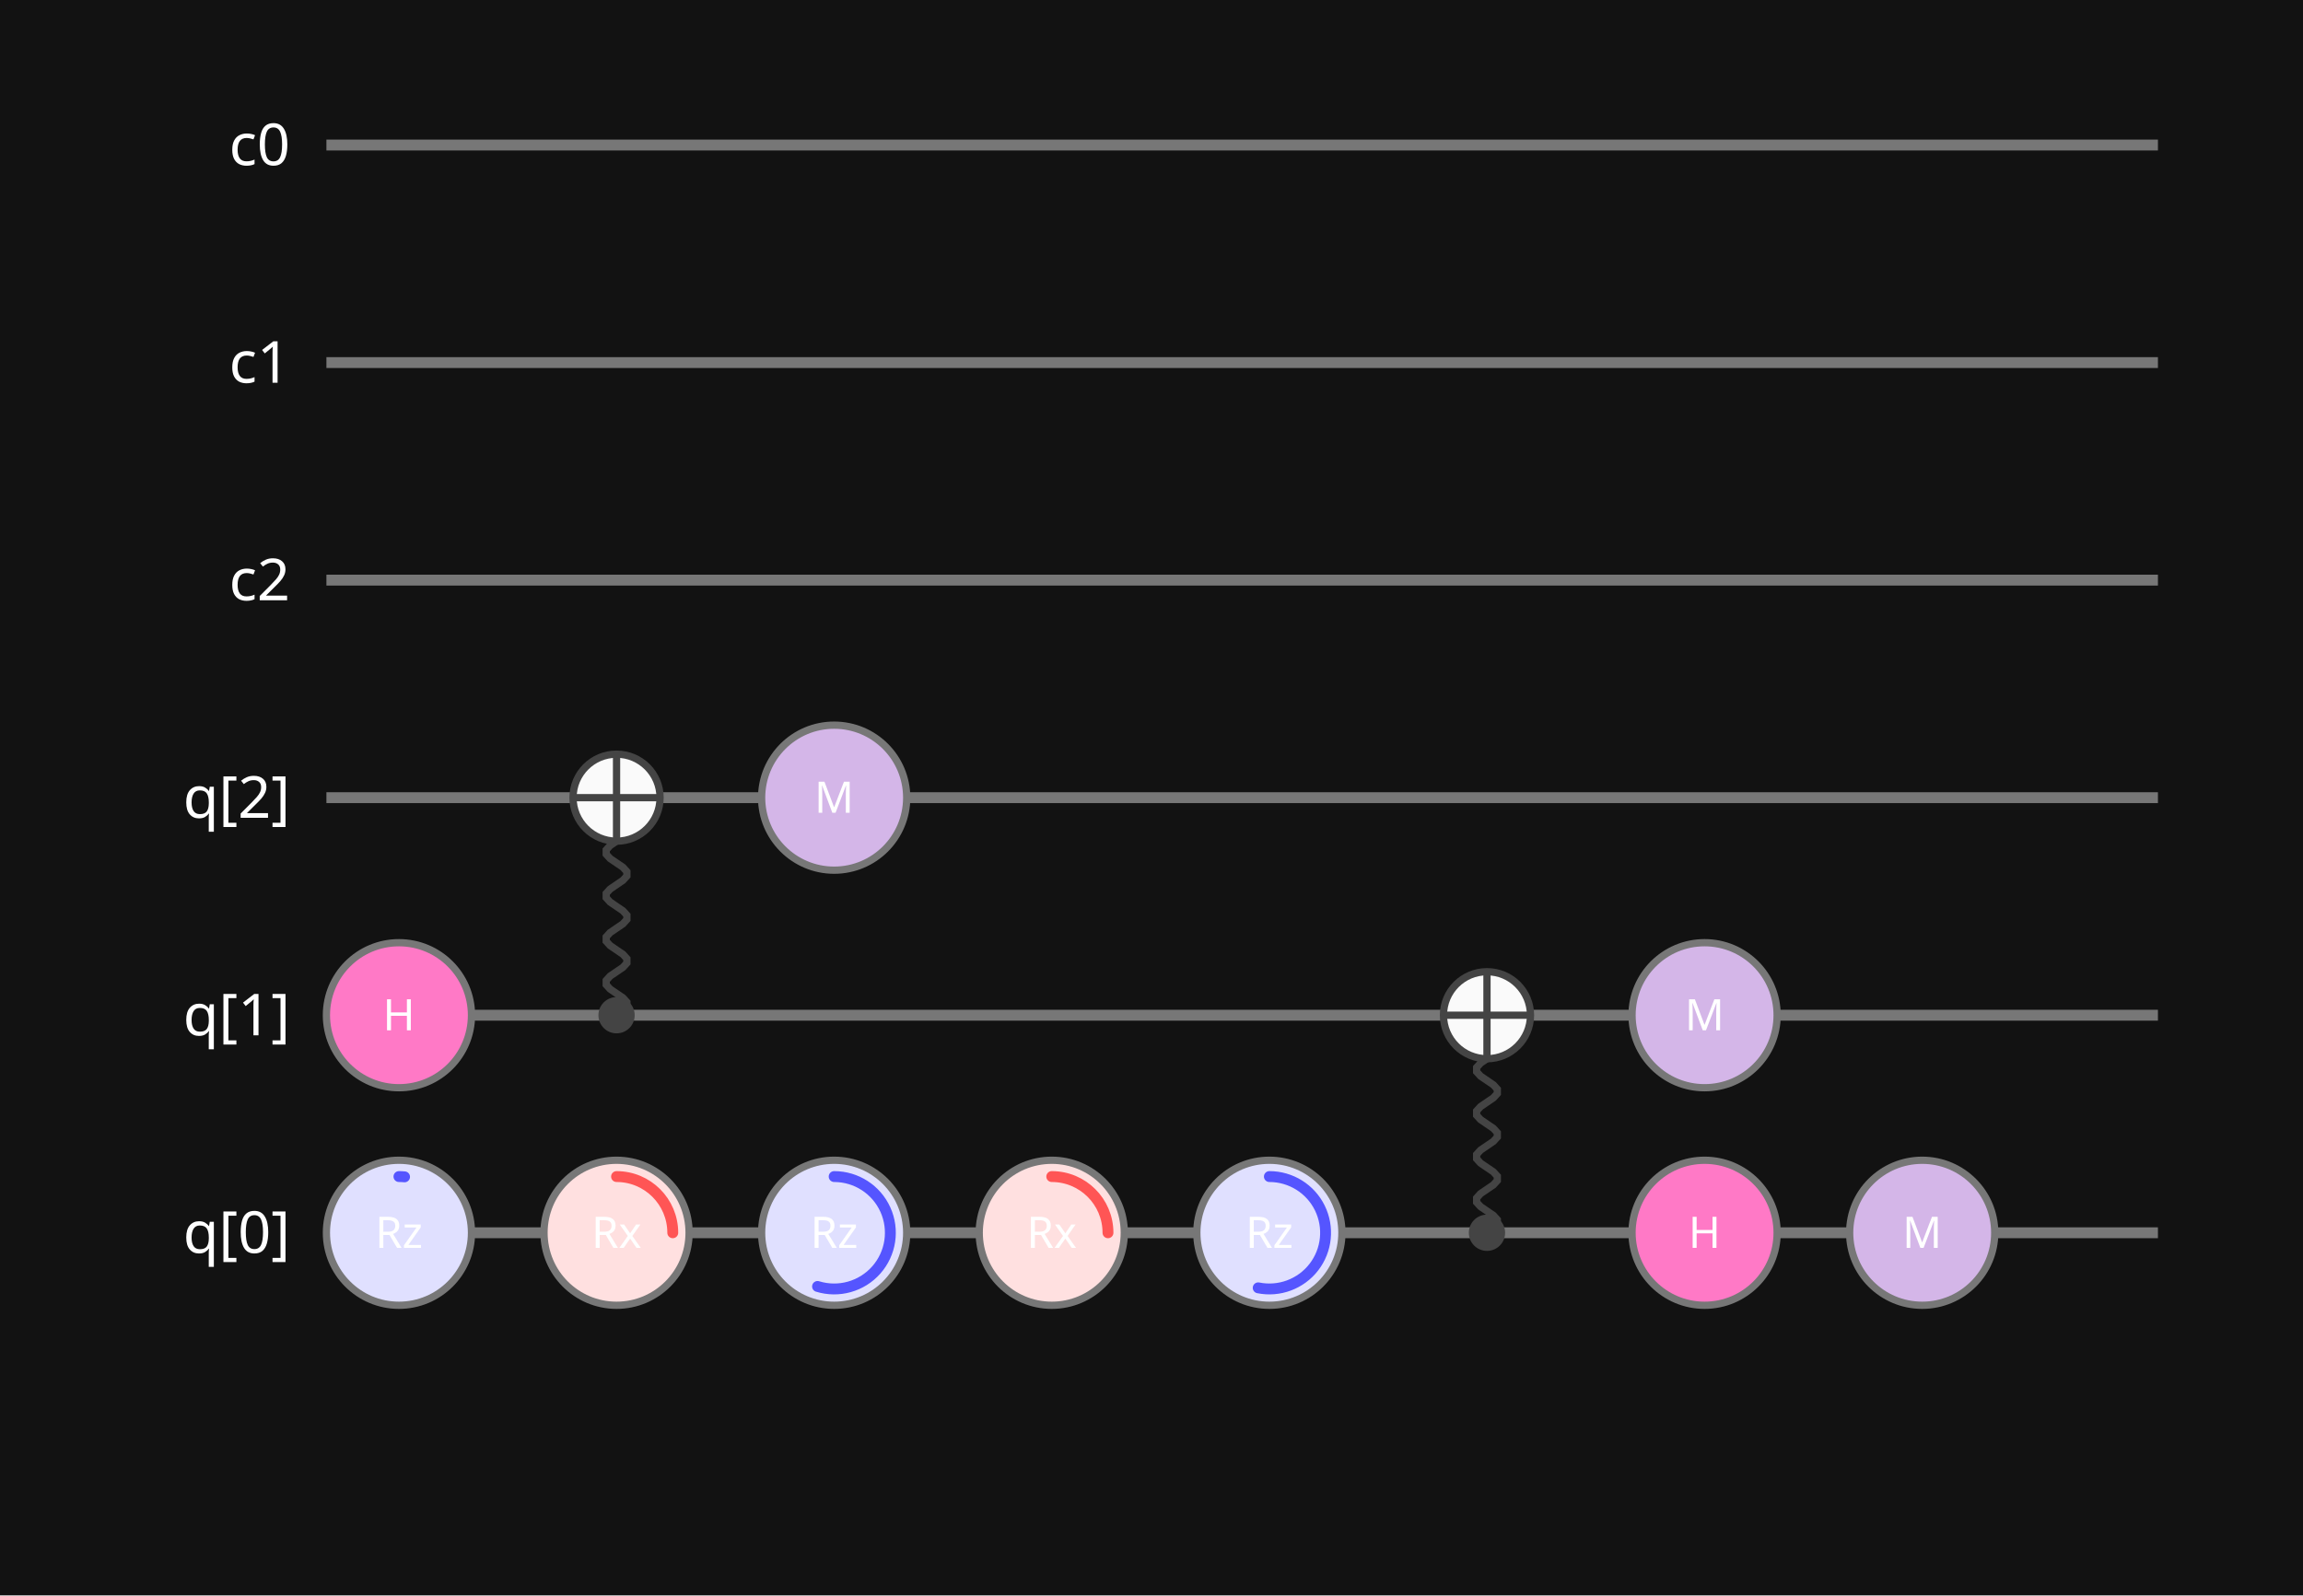
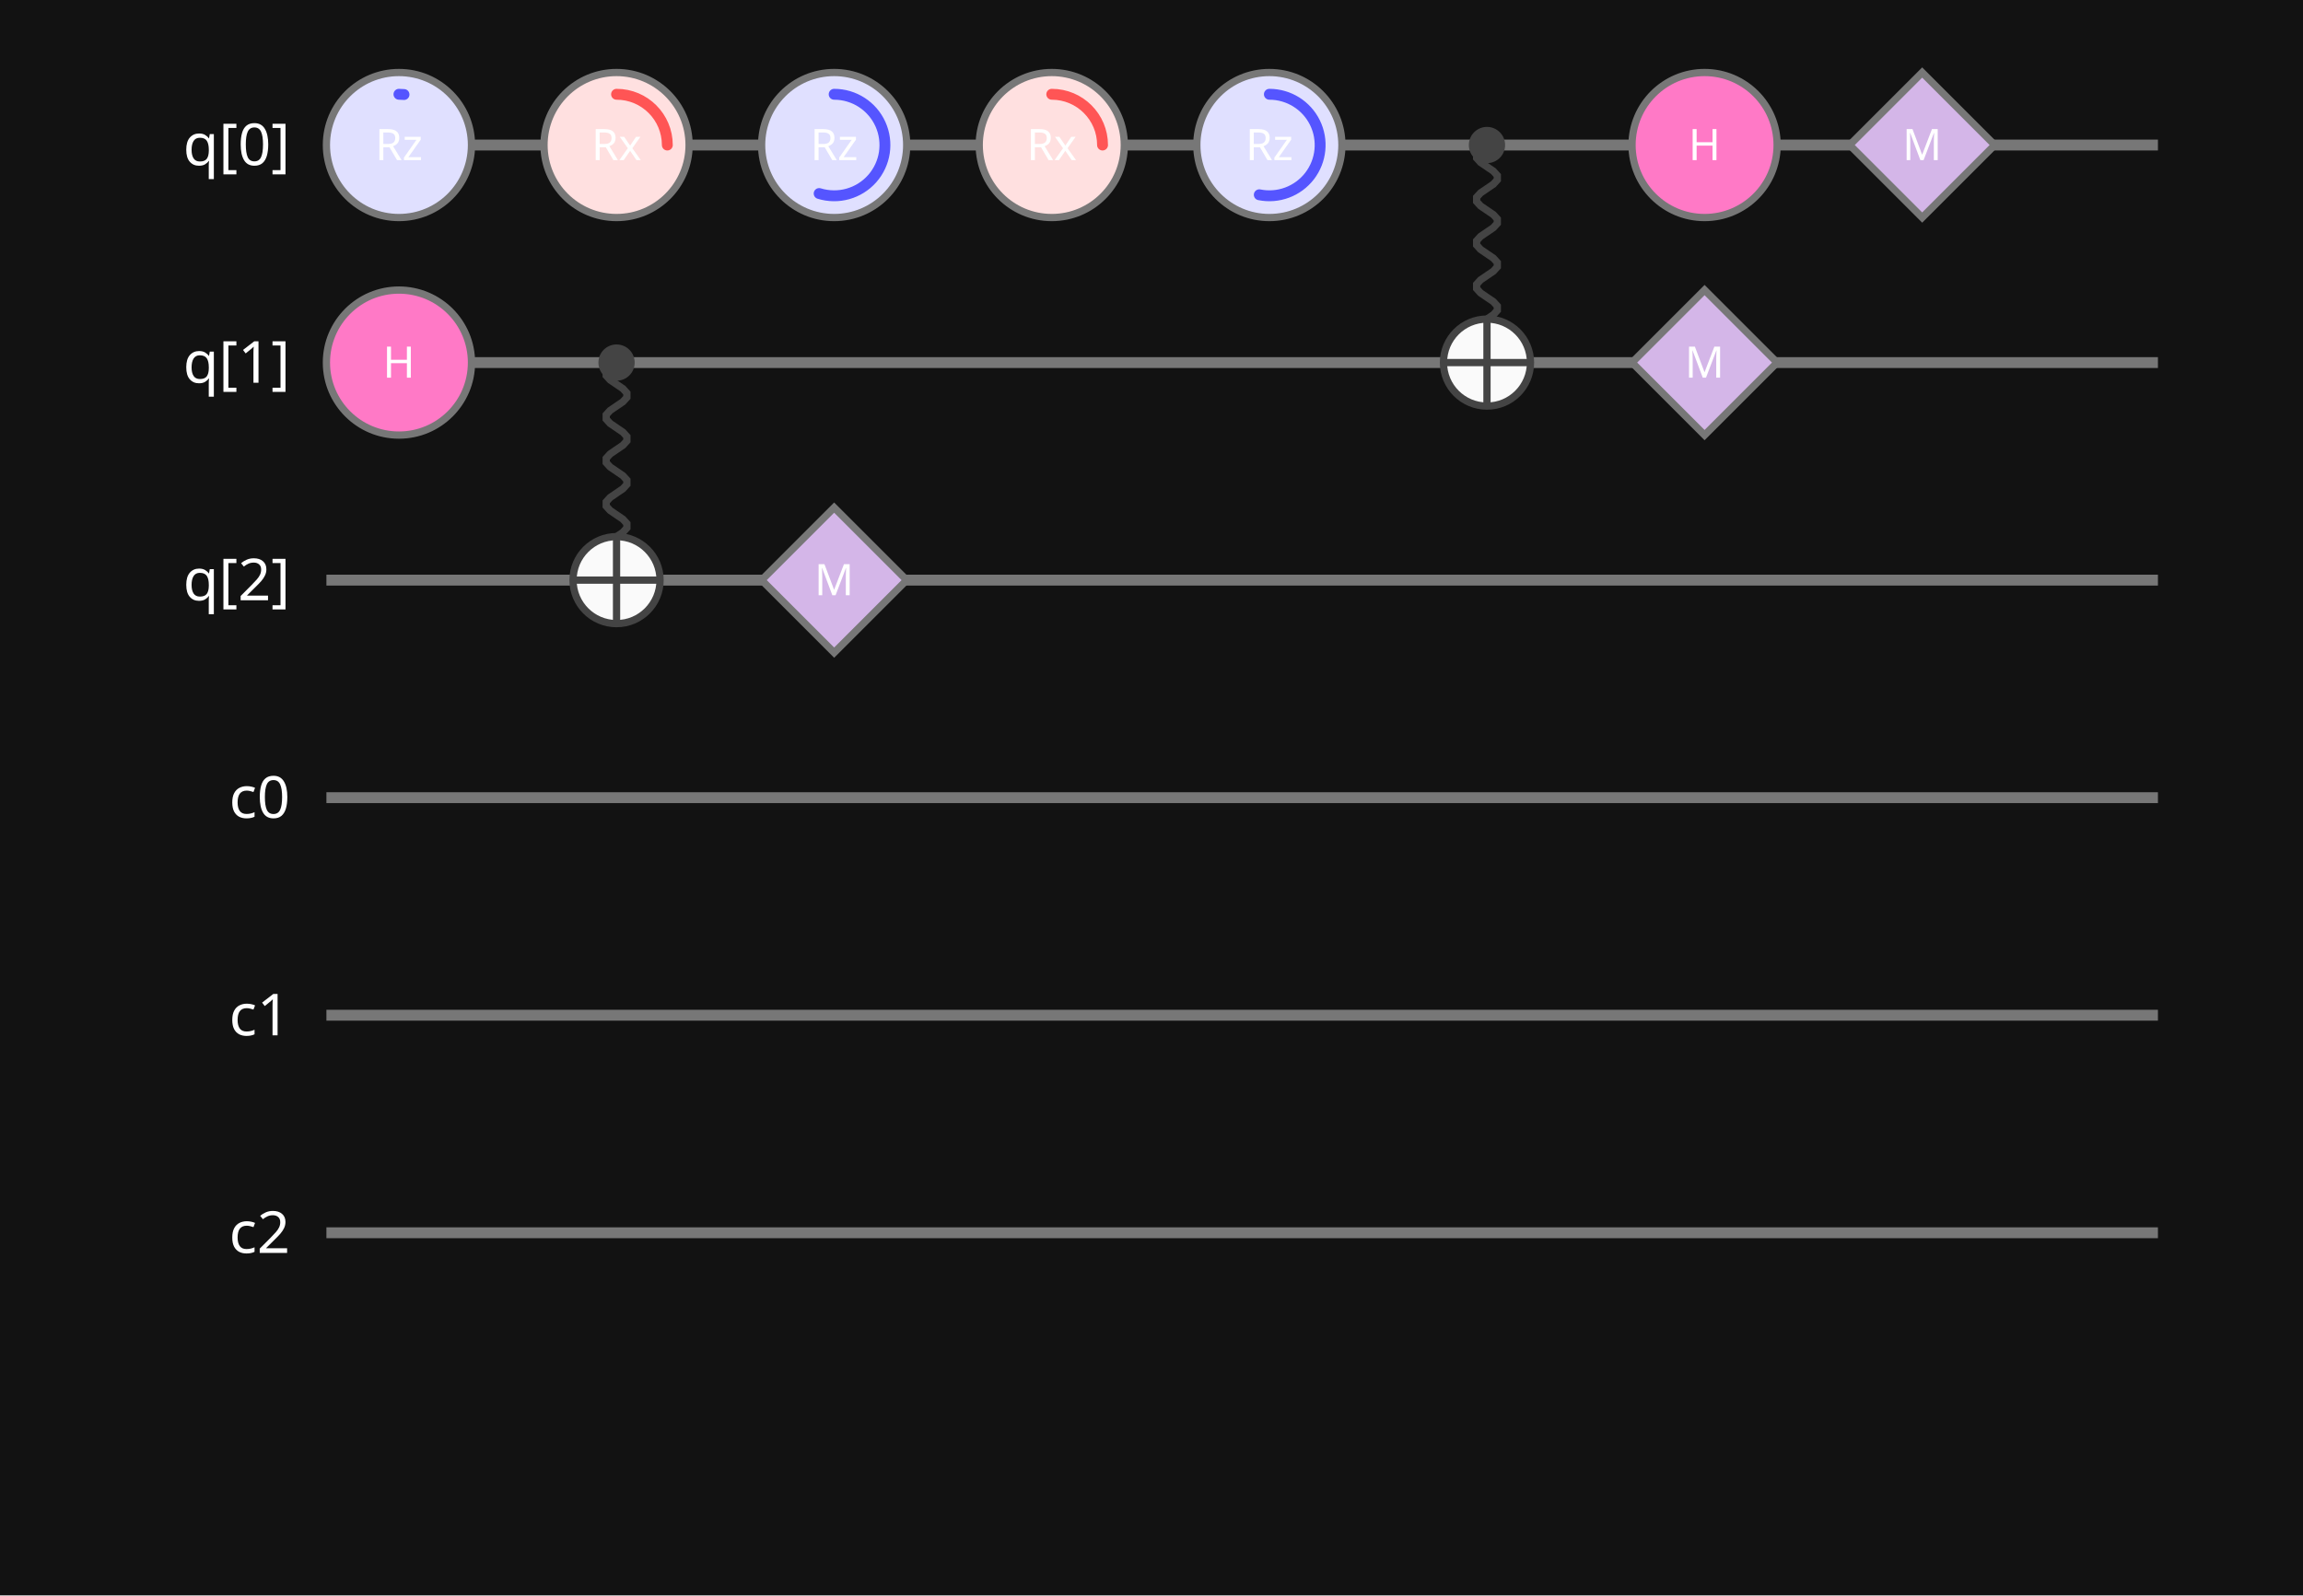
<svg xmlns="http://www.w3.org/2000/svg" width="635.0" height="440" viewBox="0 0 635.0 440">
  <rect width="100%" height="100%" fill="#121212" />
-   <text x="80" y="40" fill="#ffffff" font-family="calibri" font-size="16" text-anchor="end" dominant-baseline="middle">c0</text>
-   <text x="80" y="100" fill="#ffffff" font-family="calibri" font-size="16" text-anchor="end" dominant-baseline="middle">c1</text>
-   <text x="80" y="160" fill="#ffffff" font-family="calibri" font-size="16" text-anchor="end" dominant-baseline="middle">c2</text>
-   <text x="80" y="340" fill="#ffffff" font-family="calibri" font-size="16" text-anchor="end" dominant-baseline="middle">q[0]</text>
-   <text x="80" y="280" fill="#ffffff" font-family="calibri" font-size="16" text-anchor="end" dominant-baseline="middle">q[1]</text>
-   <text x="80" y="220" fill="#ffffff" font-family="calibri" font-size="16" text-anchor="end" dominant-baseline="middle">q[2]</text>
+   <text x="80" y="40" fill="#ffffff" font-family="calibri" font-size="16" text-anchor="end" dominant-baseline="middle">q[0]</text>
+   <text x="80" y="100" fill="#ffffff" font-family="calibri" font-size="16" text-anchor="end" dominant-baseline="middle">q[1]</text>
+   <text x="80" y="160" fill="#ffffff" font-family="calibri" font-size="16" text-anchor="end" dominant-baseline="middle">q[2]</text>
+   <text x="80" y="220" fill="#ffffff" font-family="calibri" font-size="16" text-anchor="end" dominant-baseline="middle">c0</text>
+   <text x="80" y="280" fill="#ffffff" font-family="calibri" font-size="16" text-anchor="end" dominant-baseline="middle">c1</text>
+   <text x="80" y="340" fill="#ffffff" font-family="calibri" font-size="16" text-anchor="end" dominant-baseline="middle">c2</text>
  <line x1="90" y1="40" x2="595.0" y2="40" stroke="#777777" stroke-width="3" stroke-dasharray="" />
  <line x1="90" y1="100" x2="595.0" y2="100" stroke="#777777" stroke-width="3" stroke-dasharray="" />
  <line x1="90" y1="160" x2="595.0" y2="160" stroke="#777777" stroke-width="3" stroke-dasharray="" />
+   <line x1="90" y1="220" x2="595.0" y2="220" stroke="#777777" stroke-width="3" stroke-dasharray="" />
+   <line x1="90" y1="280" x2="595.0" y2="280" stroke="#777777" stroke-width="3" stroke-dasharray="" />
  <line x1="90" y1="340" x2="595.0" y2="340" stroke="#777777" stroke-width="3" stroke-dasharray="" />
-   <line x1="90" y1="280" x2="595.0" y2="280" stroke="#777777" stroke-width="3" stroke-dasharray="" />
-   <line x1="90" y1="220" x2="595.0" y2="220" stroke="#777777" stroke-width="3" stroke-dasharray="" />
-   <circle cx="110.0" cy="340" r="20" fill="#e0e0ff" stroke="#777777" stroke-width="2" />
-   <path d="M 110.0 324.5 A 15.5 15.5 0 0 1 111.547 324.577" fill="none" stroke="#5555ff" stroke-width="3" stroke-linecap="round" />
-   <text x="110.0" y="340" fill="#ffffff" font-family="sans-serif" font-size="12" text-anchor="middle" dominant-baseline="middle">Rz</text>
-   <circle cx="110.0" cy="280" r="20" fill="#ff79c6" stroke="#777777" stroke-width="2" />
-   <text x="110.0" y="280" fill="#ffffff" font-family="sans-serif" font-size="12" text-anchor="middle" dominant-baseline="middle">H</text>
-   <circle cx="170.0" cy="340" r="20" fill="#ffe0e0" stroke="#777777" stroke-width="2" />
-   <path d="M 170.0 324.5 A 15.5 15.5 0 0 1 185.5 340.0" fill="none" stroke="#ff5555" stroke-width="3" stroke-linecap="round" />
-   <text x="170.0" y="340" fill="#ffffff" font-family="sans-serif" font-size="12" text-anchor="middle" dominant-baseline="middle">Rx</text>
-   <path d="M 170.0 280.0 L 171.763 278.8 L 172.853 277.6 L 172.853 276.4 L 171.763 275.2 L 170.0 274.0 L 168.237 272.8 L 167.147 271.6 L 167.147 270.4 L 168.237 269.2 L 170.0 268.0 L 171.763 266.8 L 172.853 265.6 L 172.853 264.4 L 171.763 263.2 L 170.0 262.0 L 168.237 260.8 L 167.147 259.6 L 167.147 258.4 L 168.237 257.2 L 170.0 256.0 L 171.763 254.8 L 172.853 253.6 L 172.853 252.4 L 171.763 251.2 L 170.0 250.0 L 168.237 248.8 L 167.147 247.6 L 167.147 246.4 L 168.237 245.2 L 170.0 244.0 L 171.763 242.8 L 172.853 241.6 L 172.853 240.4 L 171.763 239.2 L 170.0 238.0 L 168.237 236.8 L 167.147 235.6 L 167.147 234.4 L 168.237 233.2 L 170.0 232.0 L 171.763 230.8 L 172.853 229.6 L 172.853 228.4 L 171.763 227.2 L 170.0 226.0 L 168.237 224.8 L 167.147 223.6 L 167.147 222.4 L 168.237 221.2 L 170 220.0" stroke="#444444" stroke-width="2" fill="none" stroke-dasharray="" />
-   <circle cx="170.0" cy="280" r="5" fill="#444444" stroke="none" stroke-width="1" />
-   <circle cx="170.0" cy="220" r="12" fill="#fafafa" stroke="#444444" stroke-width="2" />
-   <line x1="158.0" y1="220" x2="182.0" y2="220" stroke="#444444" stroke-width="2" />
-   <line x1="170.0" y1="208" x2="170.0" y2="232" stroke="#444444" stroke-width="2" />
-   <circle cx="230.0" cy="340" r="20" fill="#e0e0ff" stroke="#777777" stroke-width="2" />
-   <path d="M 230.0 324.5 A 15.5 15.5 0 1 1 225.419 354.808" fill="none" stroke="#5555ff" stroke-width="3" stroke-linecap="round" />
-   <text x="230.0" y="340" fill="#ffffff" font-family="sans-serif" font-size="12" text-anchor="middle" dominant-baseline="middle">Rz</text>
-   <circle cx="230.0" cy="220" r="20" fill="#d4b6e8" stroke="#777777" stroke-width="2" />
-   <text x="230.0" y="220" fill="#ffffff" font-family="sans-serif" font-size="12" text-anchor="middle" dominant-baseline="middle">M</text>
-   <circle cx="290.0" cy="340" r="20" fill="#ffe0e0" stroke="#777777" stroke-width="2" />
-   <path d="M 290.0 324.5 A 15.5 15.5 0 0 1 305.5 340.0" fill="none" stroke="#ff5555" stroke-width="3" stroke-linecap="round" />
-   <text x="290.0" y="340" fill="#ffffff" font-family="sans-serif" font-size="12" text-anchor="middle" dominant-baseline="middle">Rx</text>
-   <circle cx="350.0" cy="340" r="20" fill="#e0e0ff" stroke="#777777" stroke-width="2" />
-   <path d="M 350.0 324.5 A 15.5 15.5 0 1 1 346.921 355.191" fill="none" stroke="#5555ff" stroke-width="3" stroke-linecap="round" />
-   <text x="350.0" y="340" fill="#ffffff" font-family="sans-serif" font-size="12" text-anchor="middle" dominant-baseline="middle">Rz</text>
-   <path d="M 410.0 340.0 L 411.763 338.8 L 412.853 337.6 L 412.853 336.4 L 411.763 335.2 L 410.0 334.0 L 408.237 332.8 L 407.147 331.6 L 407.147 330.4 L 408.237 329.2 L 410.0 328.0 L 411.763 326.8 L 412.853 325.6 L 412.853 324.4 L 411.763 323.2 L 410.0 322.0 L 408.237 320.8 L 407.147 319.6 L 407.147 318.4 L 408.237 317.2 L 410.0 316.0 L 411.763 314.8 L 412.853 313.6 L 412.853 312.4 L 411.763 311.2 L 410.0 310.0 L 408.237 308.8 L 407.147 307.6 L 407.147 306.4 L 408.237 305.2 L 410.0 304.0 L 411.763 302.8 L 412.853 301.6 L 412.853 300.4 L 411.763 299.2 L 410.0 298.0 L 408.237 296.8 L 407.147 295.6 L 407.147 294.4 L 408.237 293.2 L 410.0 292.0 L 411.763 290.8 L 412.853 289.6 L 412.853 288.4 L 411.763 287.2 L 410.0 286.0 L 408.237 284.8 L 407.147 283.6 L 407.147 282.4 L 408.237 281.2 L 410.0 280.0" stroke="#444444" stroke-width="2" fill="none" stroke-dasharray="" />
-   <circle cx="410.0" cy="340" r="5" fill="#444444" stroke="none" stroke-width="1" />
-   <circle cx="410.0" cy="280" r="12" fill="#fafafa" stroke="#444444" stroke-width="2" />
-   <line x1="398.0" y1="280" x2="422.0" y2="280" stroke="#444444" stroke-width="2" />
-   <line x1="410.0" y1="268" x2="410.0" y2="292" stroke="#444444" stroke-width="2" />
-   <circle cx="470.0" cy="340" r="20" fill="#ff79c6" stroke="#777777" stroke-width="2" />
-   <text x="470.0" y="340" fill="#ffffff" font-family="sans-serif" font-size="12" text-anchor="middle" dominant-baseline="middle">H</text>
-   <circle cx="470.0" cy="280" r="20" fill="#d4b6e8" stroke="#777777" stroke-width="2" />
-   <text x="470.0" y="280" fill="#ffffff" font-family="sans-serif" font-size="12" text-anchor="middle" dominant-baseline="middle">M</text>
-   <circle cx="530.0" cy="340" r="20" fill="#d4b6e8" stroke="#777777" stroke-width="2" />
-   <text x="530.0" y="340" fill="#ffffff" font-family="sans-serif" font-size="12" text-anchor="middle" dominant-baseline="middle">M</text>
+   <circle cx="110.0" cy="40" r="20" fill="#e0e0ff" stroke="#777777" stroke-width="2" />
+   <path d="M 110.0 26.0 A 14 14 0 0 1 111.398 26.07" fill="none" stroke="#5555ff" stroke-width="3" stroke-linecap="round" />
+   <text x="110.0" y="40" fill="#ffffff" font-family="sans-serif" font-size="12" text-anchor="middle" dominant-baseline="middle">Rz</text>
+   <circle cx="110.0" cy="100" r="20" fill="#ff79c6" stroke="#777777" stroke-width="2" />
+   <text x="110.0" y="100" fill="#ffffff" font-family="sans-serif" font-size="12" text-anchor="middle" dominant-baseline="middle">H</text>
+   <circle cx="170.0" cy="40" r="20" fill="#ffe0e0" stroke="#777777" stroke-width="2" />
+   <path d="M 170.0 26.0 A 14 14 0 0 1 184.0 40.0" fill="none" stroke="#ff5555" stroke-width="3" stroke-linecap="round" />
+   <text x="170.0" y="40" fill="#ffffff" font-family="sans-serif" font-size="12" text-anchor="middle" dominant-baseline="middle">Rx</text>
+   <path d="M 170.0 100.0 L 168.237 101.2 L 167.147 102.4 L 167.147 103.6 L 168.237 104.8 L 170.0 106.0 L 171.763 107.2 L 172.853 108.4 L 172.853 109.6 L 171.763 110.8 L 170.0 112.0 L 168.237 113.2 L 167.147 114.4 L 167.147 115.6 L 168.237 116.8 L 170.0 118.0 L 171.763 119.2 L 172.853 120.4 L 172.853 121.6 L 171.763 122.8 L 170.0 124.0 L 168.237 125.2 L 167.147 126.4 L 167.147 127.6 L 168.237 128.8 L 170.0 130.0 L 171.763 131.2 L 172.853 132.4 L 172.853 133.6 L 171.763 134.8 L 170.0 136.0 L 168.237 137.2 L 167.147 138.4 L 167.147 139.6 L 168.237 140.8 L 170.0 142.0 L 171.763 143.2 L 172.853 144.4 L 172.853 145.6 L 171.763 146.8 L 170.0 148.0 L 168.237 149.2 L 167.147 150.4 L 167.147 151.6 L 168.237 152.8 L 170.0 154.0 L 171.763 155.2 L 172.853 156.4 L 172.853 157.6 L 171.763 158.8 L 170 160.0" stroke="#444444" stroke-width="2" fill="none" stroke-dasharray="" />
+   <circle cx="170.0" cy="100" r="5" fill="#444444" stroke="none" stroke-width="1" />
+   <circle cx="170.0" cy="160" r="12" fill="#fafafa" stroke="#444444" stroke-width="2" />
+   <line x1="158.0" y1="160" x2="182.0" y2="160" stroke="#444444" stroke-width="2" />
+   <line x1="170.0" y1="148" x2="170.0" y2="172" stroke="#444444" stroke-width="2" />
+   <circle cx="230.0" cy="40" r="20" fill="#e0e0ff" stroke="#777777" stroke-width="2" />
+   <path d="M 230.0 26.0 A 14 14 0 1 1 225.863 53.375" fill="none" stroke="#5555ff" stroke-width="3" stroke-linecap="round" />
+   <text x="230.0" y="40" fill="#ffffff" font-family="sans-serif" font-size="12" text-anchor="middle" dominant-baseline="middle">Rz</text>
+   <polygon points="230.0,140 250.0,160 230.0,180 210.0,160" fill="#d4b6e8" stroke="#777777" stroke-width="2" />
+   <text x="230.0" y="160" fill="#ffffff" font-family="sans-serif" font-size="12" text-anchor="middle" dominant-baseline="middle">M</text>
+   <circle cx="290.0" cy="40" r="20" fill="#ffe0e0" stroke="#777777" stroke-width="2" />
+   <path d="M 290.0 26.0 A 14 14 0 0 1 304.0 40.0" fill="none" stroke="#ff5555" stroke-width="3" stroke-linecap="round" />
+   <text x="290.0" y="40" fill="#ffffff" font-family="sans-serif" font-size="12" text-anchor="middle" dominant-baseline="middle">Rx</text>
+   <circle cx="350.0" cy="40" r="20" fill="#e0e0ff" stroke="#777777" stroke-width="2" />
+   <path d="M 350.0 26.0 A 14 14 0 1 1 347.219 53.721" fill="none" stroke="#5555ff" stroke-width="3" stroke-linecap="round" />
+   <text x="350.0" y="40" fill="#ffffff" font-family="sans-serif" font-size="12" text-anchor="middle" dominant-baseline="middle">Rz</text>
+   <path d="M 410.0 40.0 L 408.237 41.2 L 407.147 42.4 L 407.147 43.6 L 408.237 44.8 L 410.0 46.0 L 411.763 47.2 L 412.853 48.4 L 412.853 49.6 L 411.763 50.8 L 410.0 52.0 L 408.237 53.2 L 407.147 54.4 L 407.147 55.6 L 408.237 56.8 L 410.0 58.0 L 411.763 59.2 L 412.853 60.4 L 412.853 61.6 L 411.763 62.8 L 410.0 64.0 L 408.237 65.2 L 407.147 66.4 L 407.147 67.6 L 408.237 68.8 L 410.0 70.0 L 411.763 71.2 L 412.853 72.4 L 412.853 73.6 L 411.763 74.8 L 410.0 76.0 L 408.237 77.2 L 407.147 78.4 L 407.147 79.6 L 408.237 80.8 L 410.0 82.0 L 411.763 83.2 L 412.853 84.4 L 412.853 85.6 L 411.763 86.8 L 410.0 88.0 L 408.237 89.2 L 407.147 90.4 L 407.147 91.6 L 408.237 92.8 L 410.0 94.0 L 411.763 95.2 L 412.853 96.4 L 412.853 97.6 L 411.763 98.8 L 410.0 100.0" stroke="#444444" stroke-width="2" fill="none" stroke-dasharray="" />
+   <circle cx="410.0" cy="40" r="5" fill="#444444" stroke="none" stroke-width="1" />
+   <circle cx="410.0" cy="100" r="12" fill="#fafafa" stroke="#444444" stroke-width="2" />
+   <line x1="398.0" y1="100" x2="422.0" y2="100" stroke="#444444" stroke-width="2" />
+   <line x1="410.0" y1="88" x2="410.0" y2="112" stroke="#444444" stroke-width="2" />
+   <circle cx="470.0" cy="40" r="20" fill="#ff79c6" stroke="#777777" stroke-width="2" />
+   <text x="470.0" y="40" fill="#ffffff" font-family="sans-serif" font-size="12" text-anchor="middle" dominant-baseline="middle">H</text>
+   <polygon points="470.0,80 490.0,100 470.0,120 450.0,100" fill="#d4b6e8" stroke="#777777" stroke-width="2" />
+   <text x="470.0" y="100" fill="#ffffff" font-family="sans-serif" font-size="12" text-anchor="middle" dominant-baseline="middle">M</text>
+   <polygon points="530.0,20 550.0,40 530.0,60 510.0,40" fill="#d4b6e8" stroke="#777777" stroke-width="2" />
+   <text x="530.0" y="40" fill="#ffffff" font-family="sans-serif" font-size="12" text-anchor="middle" dominant-baseline="middle">M</text>
</svg>
